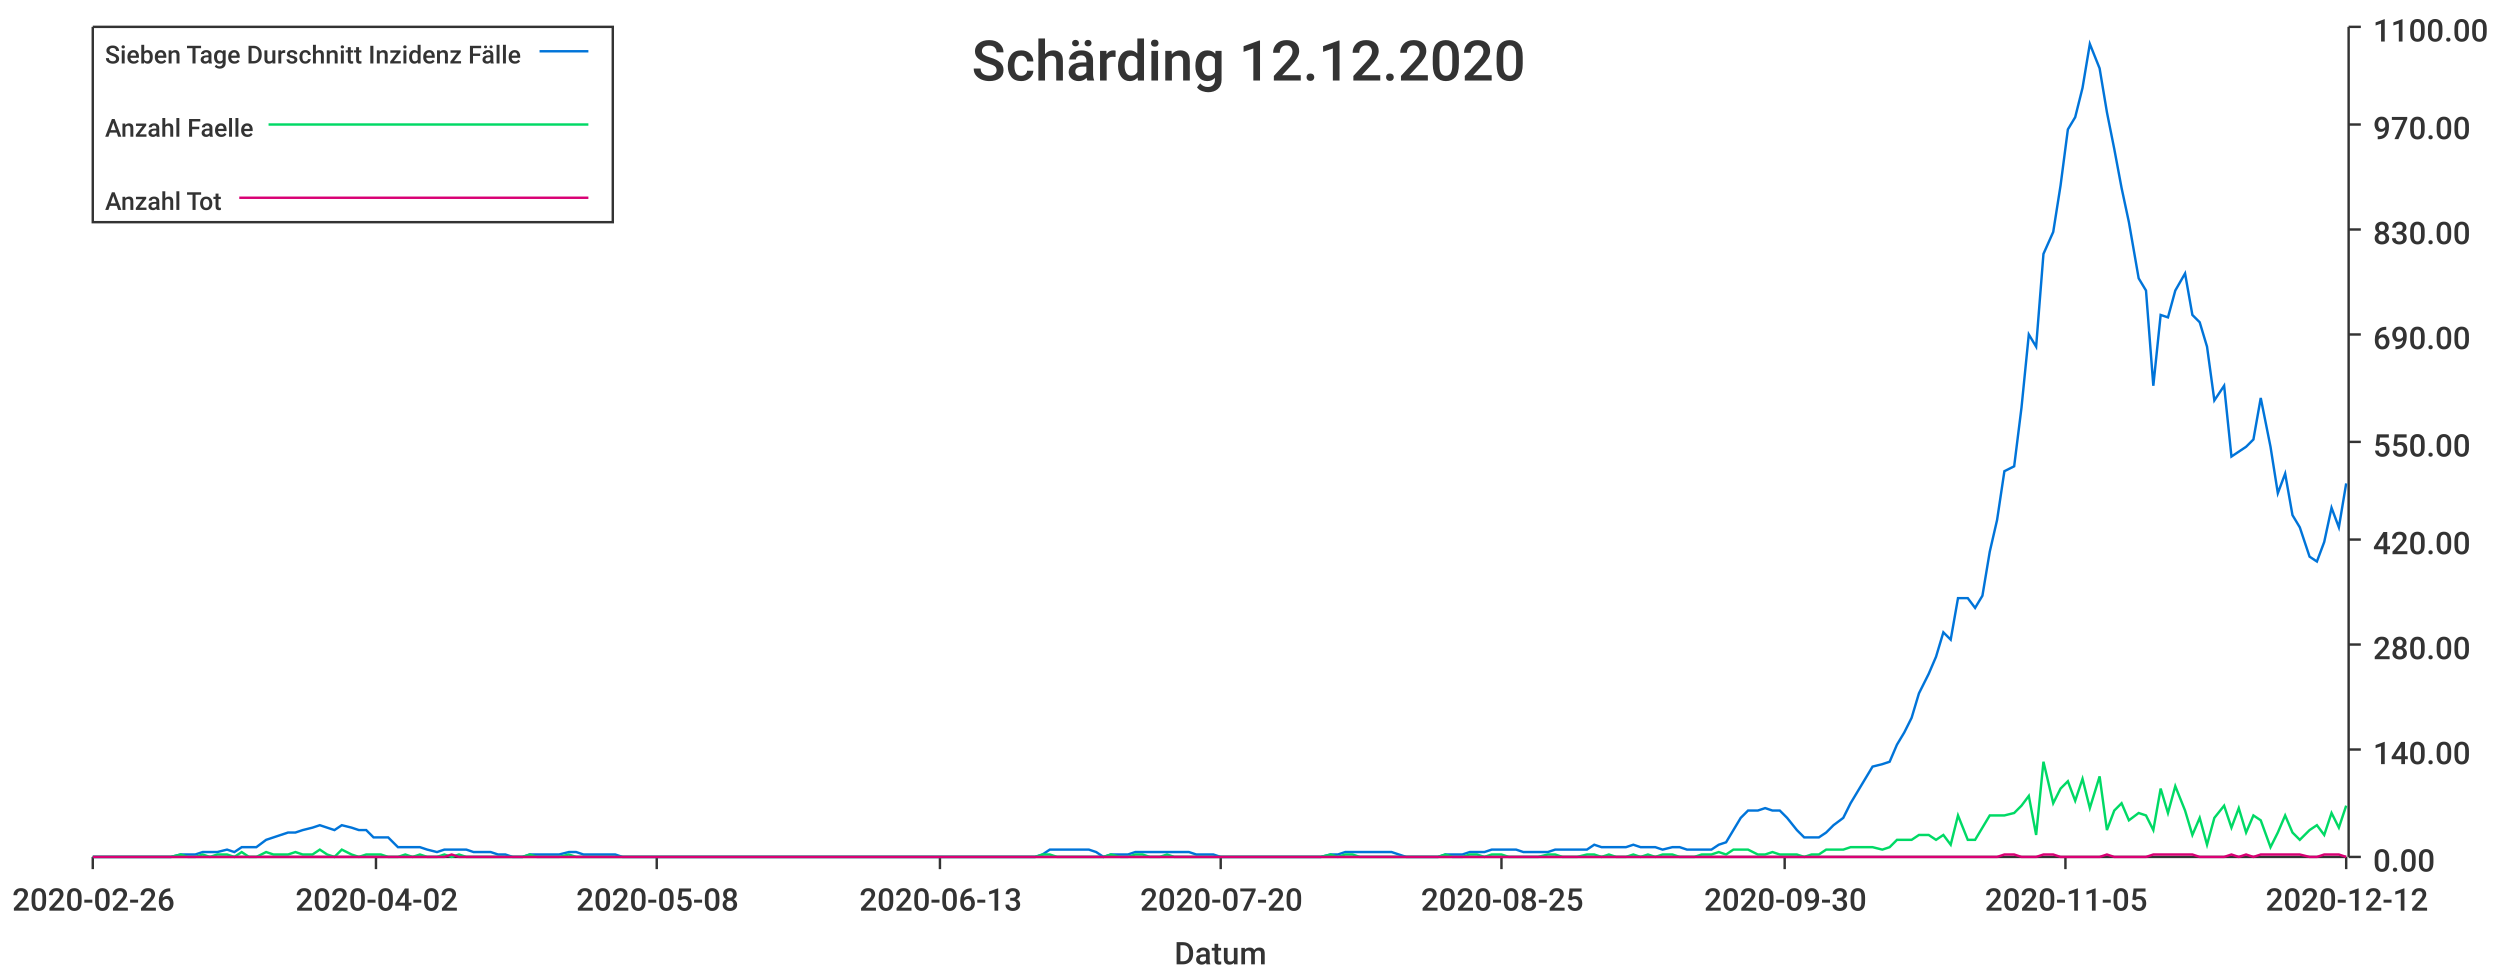
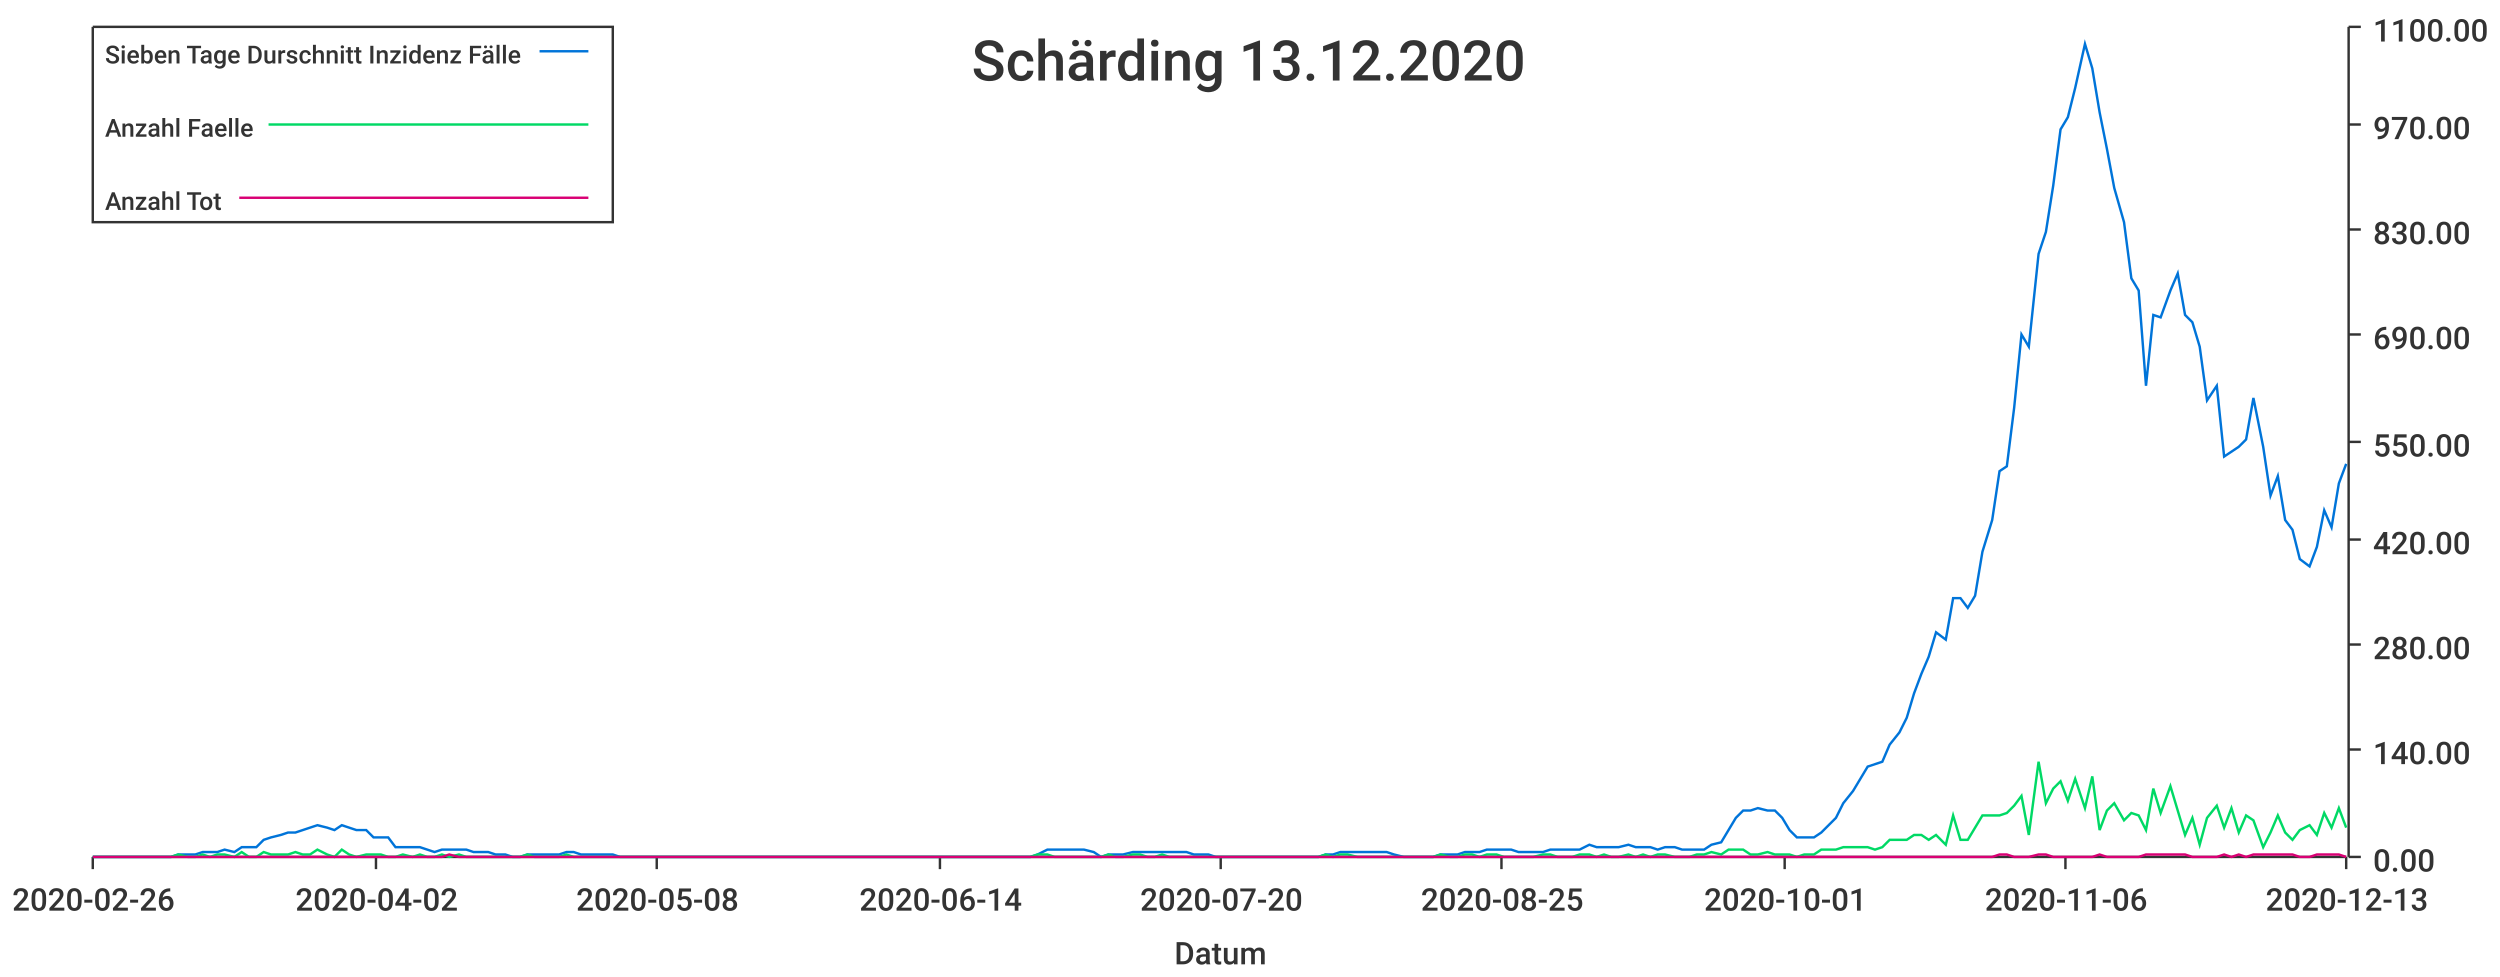
<svg xmlns="http://www.w3.org/2000/svg" width="1024" height="400">\n<path d="M 0 0 L 1024 0 L 1024 400 L 0 400 L 0 0" style="stroke-width:0;stroke:rgba(255,255,255,1.0);fill:rgba(255,255,255,1.0)" />
  <path d="M 38 11 L 961 11 L 961 351 L 38 351 L 38 11" style="stroke-width:0;stroke:rgba(255,255,255,1.0);fill:rgba(255,255,255,1.0)" />
  <path d="M 38 351 L 961 351" style="stroke-width:1;stroke:rgba(51,51,51,1.0);fill:none" />
  <path d="M 38 351 L 38 356" style="stroke-width:1;stroke:rgba(51,51,51,1.0);fill:none" />
  <text x="5" y="373" style="stroke-width:0;stroke:none;fill:rgba(51,51,51,1.0);font-size:12.8px;font-family:'Roboto Medium',sans-serif">2020-02-26</text>
  <path d="M 154 351 L 154 356" style="stroke-width:1;stroke:rgba(51,51,51,1.0);fill:none" />
  <text x="121" y="373" style="stroke-width:0;stroke:none;fill:rgba(51,51,51,1.0);font-size:12.8px;font-family:'Roboto Medium',sans-serif">2020-04-02</text>
  <path d="M 269 351 L 269 356" style="stroke-width:1;stroke:rgba(51,51,51,1.0);fill:none" />
  <text x="236" y="373" style="stroke-width:0;stroke:none;fill:rgba(51,51,51,1.0);font-size:12.8px;font-family:'Roboto Medium',sans-serif">2020-05-08</text>
  <path d="M 385 351 L 385 356" style="stroke-width:1;stroke:rgba(51,51,51,1.0);fill:none" />
-   <text x="352" y="373" style="stroke-width:0;stroke:none;fill:rgba(51,51,51,1.0);font-size:12.8px;font-family:'Roboto Medium',sans-serif">2020-06-13</text>
+   <text x="352" y="373" style="stroke-width:0;stroke:none;fill:rgba(51,51,51,1.0);font-size:12.8px;font-family:'Roboto Medium',sans-serif">2020-06-14</text>
  <path d="M 500 351 L 500 356" style="stroke-width:1;stroke:rgba(51,51,51,1.0);fill:none" />
  <text x="467" y="373" style="stroke-width:0;stroke:none;fill:rgba(51,51,51,1.0);font-size:12.8px;font-family:'Roboto Medium',sans-serif">2020-07-20</text>
  <path d="M 615 351 L 615 356" style="stroke-width:1;stroke:rgba(51,51,51,1.0);fill:none" />
  <text x="582" y="373" style="stroke-width:0;stroke:none;fill:rgba(51,51,51,1.0);font-size:12.8px;font-family:'Roboto Medium',sans-serif">2020-08-25</text>
  <path d="M 731 351 L 731 356" style="stroke-width:1;stroke:rgba(51,51,51,1.0);fill:none" />
-   <text x="698" y="373" style="stroke-width:0;stroke:none;fill:rgba(51,51,51,1.0);font-size:12.8px;font-family:'Roboto Medium',sans-serif">2020-09-30</text>
+   <text x="698" y="373" style="stroke-width:0;stroke:none;fill:rgba(51,51,51,1.0);font-size:12.8px;font-family:'Roboto Medium',sans-serif">2020-10-01</text>
  <path d="M 846 351 L 846 356" style="stroke-width:1;stroke:rgba(51,51,51,1.0);fill:none" />
-   <text x="813" y="373" style="stroke-width:0;stroke:none;fill:rgba(51,51,51,1.0);font-size:12.8px;font-family:'Roboto Medium',sans-serif">2020-11-05</text>
+   <text x="813" y="373" style="stroke-width:0;stroke:none;fill:rgba(51,51,51,1.0);font-size:12.8px;font-family:'Roboto Medium',sans-serif">2020-11-06</text>
  <path d="M 961 351 L 961 356" style="stroke-width:1;stroke:rgba(51,51,51,1.0);fill:none" />
-   <text x="928" y="373" style="stroke-width:0;stroke:none;fill:rgba(51,51,51,1.0);font-size:12.8px;font-family:'Roboto Medium',sans-serif">2020-12-12</text>
+   <text x="928" y="373" style="stroke-width:0;stroke:none;fill:rgba(51,51,51,1.0);font-size:12.8px;font-family:'Roboto Medium',sans-serif">2020-12-13</text>
  <text x="481" y="395" style="stroke-width:0;stroke:none;fill:rgba(51,51,51,1.0);font-size:12.8px;font-family:'Roboto Medium',sans-serif">Datum</text>
  <path d="M 962 351 L 962 11" style="stroke-width:1;stroke:rgba(51,51,51,1.0);fill:none" />
  <path d="M 962 351 L 967 351" style="stroke-width:1;stroke:rgba(51,51,51,1.0);fill:none" />
  <text x="972" y="357" style="stroke-width:0;stroke:none;fill:rgba(51,51,51,1.0);font-size:12.8px;font-family:'Roboto Medium',sans-serif">0.00</text>
  <path d="M 962 307 L 967 307" style="stroke-width:1;stroke:rgba(51,51,51,1.0);fill:none" />
  <text x="972" y="313" style="stroke-width:0;stroke:none;fill:rgba(51,51,51,1.0);font-size:12.8px;font-family:'Roboto Medium',sans-serif">140.00</text>
  <path d="M 962 264 L 967 264" style="stroke-width:1;stroke:rgba(51,51,51,1.0);fill:none" />
  <text x="972" y="270" style="stroke-width:0;stroke:none;fill:rgba(51,51,51,1.0);font-size:12.8px;font-family:'Roboto Medium',sans-serif">280.00</text>
  <path d="M 962 221 L 967 221" style="stroke-width:1;stroke:rgba(51,51,51,1.0);fill:none" />
  <text x="972" y="227" style="stroke-width:0;stroke:none;fill:rgba(51,51,51,1.0);font-size:12.8px;font-family:'Roboto Medium',sans-serif">420.00</text>
  <path d="M 962 181 L 967 181" style="stroke-width:1;stroke:rgba(51,51,51,1.0);fill:none" />
  <text x="972" y="187" style="stroke-width:0;stroke:none;fill:rgba(51,51,51,1.0);font-size:12.8px;font-family:'Roboto Medium',sans-serif">550.00</text>
  <path d="M 962 137 L 967 137" style="stroke-width:1;stroke:rgba(51,51,51,1.0);fill:none" />
  <text x="972" y="143" style="stroke-width:0;stroke:none;fill:rgba(51,51,51,1.0);font-size:12.8px;font-family:'Roboto Medium',sans-serif">690.00</text>
  <path d="M 962 94 L 967 94" style="stroke-width:1;stroke:rgba(51,51,51,1.0);fill:none" />
  <text x="972" y="100" style="stroke-width:0;stroke:none;fill:rgba(51,51,51,1.0);font-size:12.8px;font-family:'Roboto Medium',sans-serif">830.00</text>
  <path d="M 962 51 L 967 51" style="stroke-width:1;stroke:rgba(51,51,51,1.0);fill:none" />
  <text x="972" y="57" style="stroke-width:0;stroke:none;fill:rgba(51,51,51,1.0);font-size:12.8px;font-family:'Roboto Medium',sans-serif">970.00</text>
  <path d="M 962 11 L 967 11" style="stroke-width:1;stroke:rgba(51,51,51,1.0);fill:none" />
  <text x="972" y="17" style="stroke-width:0;stroke:none;fill:rgba(51,51,51,1.0);font-size:12.8px;font-family:'Roboto Medium',sans-serif">1100.00</text>
-   <path d="M 38 351 L 42 351 L 45 351 L 48 351 L 51 351 L 54 351 L 58 351 L 61 351 L 64 351 L 67 351 L 70 351 L 74 350 L 77 350 L 80 350 L 83 349 L 86 349 L 89 349 L 93 348 L 96 349 L 99 347 L 102 347 L 105 347 L 109 344 L 112 343 L 115 342 L 118 341 L 121 341 L 124 340 L 128 339 L 131 338 L 134 339 L 137 340 L 140 338 L 144 339 L 147 340 L 150 340 L 153 343 L 156 343 L 159 343 L 163 347 L 166 347 L 169 347 L 172 347 L 175 348 L 179 349 L 182 348 L 185 348 L 188 348 L 191 348 L 194 349 L 198 349 L 201 349 L 204 350 L 207 350 L 210 351 L 214 351 L 217 350 L 220 350 L 223 350 L 226 350 L 229 350 L 233 349 L 236 349 L 239 350 L 242 350 L 245 350 L 249 350 L 252 350 L 255 351 L 258 351 L 261 351 L 264 351 L 268 351 L 271 351 L 274 351 L 277 351 L 280 351 L 284 351 L 287 351 L 290 351 L 293 351 L 296 351 L 299 351 L 303 351 L 306 351 L 309 351 L 312 351 L 315 351 L 319 351 L 322 351 L 325 351 L 328 351 L 331 351 L 334 351 L 338 351 L 341 351 L 344 351 L 347 351 L 350 351 L 354 351 L 357 351 L 360 351 L 363 351 L 366 351 L 370 351 L 373 351 L 376 351 L 379 351 L 382 351 L 385 351 L 389 351 L 392 351 L 395 351 L 398 351 L 401 351 L 405 351 L 408 351 L 411 351 L 414 351 L 417 351 L 420 351 L 424 351 L 427 350 L 430 348 L 433 348 L 436 348 L 440 348 L 443 348 L 446 348 L 449 349 L 452 351 L 455 350 L 459 350 L 462 350 L 465 349 L 468 349 L 471 349 L 475 349 L 478 349 L 481 349 L 484 349 L 487 349 L 490 350 L 494 350 L 497 350 L 500 351 L 503 351 L 506 351 L 510 351 L 513 351 L 516 351 L 519 351 L 522 351 L 525 351 L 529 351 L 532 351 L 535 351 L 538 351 L 541 351 L 545 350 L 548 350 L 551 349 L 554 349 L 557 349 L 560 349 L 564 349 L 567 349 L 570 349 L 573 350 L 576 351 L 580 351 L 583 351 L 586 351 L 589 351 L 592 350 L 595 350 L 599 350 L 602 349 L 605 349 L 608 349 L 611 348 L 615 348 L 618 348 L 621 348 L 624 349 L 627 349 L 630 349 L 634 349 L 637 348 L 640 348 L 643 348 L 646 348 L 650 348 L 653 346 L 656 347 L 659 347 L 662 347 L 666 347 L 669 346 L 672 347 L 675 347 L 678 347 L 681 348 L 685 347 L 688 347 L 691 348 L 694 348 L 697 348 L 701 348 L 704 346 L 707 345 L 710 340 L 713 335 L 716 332 L 720 332 L 723 331 L 726 332 L 729 332 L 732 335 L 736 340 L 739 343 L 742 343 L 745 343 L 748 341 L 751 338 L 755 335 L 758 329 L 761 324 L 764 319 L 767 314 L 771 313 L 774 312 L 777 305 L 780 300 L 783 294 L 786 284 L 790 276 L 793 269 L 796 259 L 799 262 L 802 245 L 806 245 L 809 249 L 812 244 L 815 226 L 818 213 L 821 193 L 825 191 L 828 167 L 831 137 L 834 142 L 837 104 L 841 95 L 844 76 L 847 53 L 850 48 L 853 36 L 856 18 L 860 28 L 863 46 L 866 61 L 869 77 L 872 91 L 876 114 L 879 119 L 882 158 L 885 129 L 888 130 L 891 119 L 895 112 L 898 129 L 901 132 L 904 142 L 907 164 L 911 158 L 914 187 L 917 185 L 920 183 L 923 180 L 926 163 L 930 183 L 933 202 L 936 194 L 939 211 L 942 216 L 946 228 L 949 230 L 952 222 L 955 208 L 958 216 L 961 198" style="stroke-width:1;stroke:rgba(0,116,217,1.0);fill:none" />
-   <path d="M 38 351 L 42 351 L 45 351 L 48 351 L 51 351 L 54 351 L 58 351 L 61 351 L 64 351 L 67 351 L 70 351 L 74 350 L 77 351 L 80 351 L 83 350 L 86 351 L 89 350 L 93 350 L 96 351 L 99 349 L 102 351 L 105 351 L 109 349 L 112 350 L 115 350 L 118 350 L 121 349 L 124 350 L 128 350 L 131 348 L 134 350 L 137 351 L 140 348 L 144 350 L 147 351 L 150 350 L 153 350 L 156 350 L 159 351 L 163 351 L 166 350 L 169 351 L 172 350 L 175 351 L 179 351 L 182 350 L 185 351 L 188 350 L 191 351 L 194 351 L 198 351 L 201 351 L 204 351 L 207 351 L 210 351 L 214 351 L 217 350 L 220 351 L 223 351 L 226 351 L 229 351 L 233 350 L 236 351 L 239 351 L 242 351 L 245 351 L 249 351 L 252 351 L 255 351 L 258 351 L 261 351 L 264 351 L 268 351 L 271 351 L 274 351 L 277 351 L 280 351 L 284 351 L 287 351 L 290 351 L 293 351 L 296 351 L 299 351 L 303 351 L 306 351 L 309 351 L 312 351 L 315 351 L 319 351 L 322 351 L 325 351 L 328 351 L 331 351 L 334 351 L 338 351 L 341 351 L 344 351 L 347 351 L 350 351 L 354 351 L 357 351 L 360 351 L 363 351 L 366 351 L 370 351 L 373 351 L 376 351 L 379 351 L 382 351 L 385 351 L 389 351 L 392 351 L 395 351 L 398 351 L 401 351 L 405 351 L 408 351 L 411 351 L 414 351 L 417 351 L 420 351 L 424 351 L 427 350 L 430 350 L 433 351 L 436 351 L 440 351 L 443 351 L 446 351 L 449 351 L 452 351 L 455 350 L 459 351 L 462 351 L 465 350 L 468 350 L 471 351 L 475 351 L 478 350 L 481 351 L 484 351 L 487 351 L 490 351 L 494 351 L 497 351 L 500 351 L 503 351 L 506 351 L 510 351 L 513 351 L 516 351 L 519 351 L 522 351 L 525 351 L 529 351 L 532 351 L 535 351 L 538 351 L 541 351 L 545 350 L 548 351 L 551 350 L 554 350 L 557 351 L 560 351 L 564 351 L 567 351 L 570 351 L 573 351 L 576 351 L 580 351 L 583 351 L 586 351 L 589 351 L 592 350 L 595 351 L 599 351 L 602 350 L 605 350 L 608 351 L 611 350 L 615 350 L 618 351 L 621 351 L 624 351 L 627 351 L 630 351 L 634 350 L 637 350 L 640 351 L 643 351 L 646 351 L 650 350 L 653 350 L 656 351 L 659 350 L 662 351 L 666 351 L 669 350 L 672 351 L 675 350 L 678 351 L 681 350 L 685 350 L 688 351 L 691 351 L 694 351 L 697 350 L 701 350 L 704 349 L 707 350 L 710 348 L 713 348 L 716 348 L 720 350 L 723 350 L 726 349 L 729 350 L 732 350 L 736 350 L 739 351 L 742 350 L 745 350 L 748 348 L 751 348 L 755 348 L 758 347 L 761 347 L 764 347 L 767 347 L 771 348 L 774 347 L 777 344 L 780 344 L 783 344 L 786 342 L 790 342 L 793 344 L 796 342 L 799 346 L 802 334 L 806 344 L 809 344 L 812 339 L 815 334 L 818 334 L 821 334 L 825 333 L 828 330 L 831 326 L 834 342 L 837 312 L 841 329 L 844 323 L 847 320 L 850 328 L 853 319 L 856 331 L 860 318 L 863 340 L 866 332 L 869 329 L 872 336 L 876 333 L 879 334 L 882 340 L 885 323 L 888 333 L 891 322 L 895 332 L 898 342 L 901 335 L 904 346 L 907 335 L 911 330 L 914 339 L 917 331 L 920 341 L 923 334 L 926 336 L 930 347 L 933 341 L 936 334 L 939 341 L 942 344 L 946 340 L 949 338 L 952 342 L 955 333 L 958 339 L 961 330" style="stroke-width:1;stroke:rgba(0,217,101,1.0);fill:none" />
-   <path d="M 38 351 L 42 351 L 45 351 L 48 351 L 51 351 L 54 351 L 58 351 L 61 351 L 64 351 L 67 351 L 70 351 L 74 351 L 77 351 L 80 351 L 83 351 L 86 351 L 89 351 L 93 351 L 96 351 L 99 351 L 102 351 L 105 351 L 109 351 L 112 351 L 115 351 L 118 351 L 121 351 L 124 351 L 128 351 L 131 351 L 134 351 L 137 351 L 140 351 L 144 351 L 147 351 L 150 351 L 153 351 L 156 351 L 159 351 L 163 351 L 166 351 L 169 351 L 172 351 L 175 351 L 179 351 L 182 351 L 185 350 L 188 351 L 191 351 L 194 351 L 198 351 L 201 351 L 204 351 L 207 351 L 210 351 L 214 351 L 217 351 L 220 351 L 223 351 L 226 351 L 229 351 L 233 351 L 236 351 L 239 351 L 242 351 L 245 351 L 249 351 L 252 351 L 255 351 L 258 351 L 261 351 L 264 351 L 268 351 L 271 351 L 274 351 L 277 351 L 280 351 L 284 351 L 287 351 L 290 351 L 293 351 L 296 351 L 299 351 L 303 351 L 306 351 L 309 351 L 312 351 L 315 351 L 319 351 L 322 351 L 325 351 L 328 351 L 331 351 L 334 351 L 338 351 L 341 351 L 344 351 L 347 351 L 350 351 L 354 351 L 357 351 L 360 351 L 363 351 L 366 351 L 370 351 L 373 351 L 376 351 L 379 351 L 382 351 L 385 351 L 389 351 L 392 351 L 395 351 L 398 351 L 401 351 L 405 351 L 408 351 L 411 351 L 414 351 L 417 351 L 420 351 L 424 351 L 427 351 L 430 351 L 433 351 L 436 351 L 440 351 L 443 351 L 446 351 L 449 351 L 452 351 L 455 351 L 459 351 L 462 351 L 465 351 L 468 351 L 471 351 L 475 351 L 478 351 L 481 351 L 484 351 L 487 351 L 490 351 L 494 351 L 497 351 L 500 351 L 503 351 L 506 351 L 510 351 L 513 351 L 516 351 L 519 351 L 522 351 L 525 351 L 529 351 L 532 351 L 535 351 L 538 351 L 541 351 L 545 351 L 548 351 L 551 351 L 554 351 L 557 351 L 560 351 L 564 351 L 567 351 L 570 351 L 573 351 L 576 351 L 580 351 L 583 351 L 586 351 L 589 351 L 592 351 L 595 351 L 599 351 L 602 351 L 605 351 L 608 351 L 611 351 L 615 351 L 618 351 L 621 351 L 624 351 L 627 351 L 630 351 L 634 351 L 637 351 L 640 351 L 643 351 L 646 351 L 650 351 L 653 351 L 656 351 L 659 351 L 662 351 L 666 351 L 669 351 L 672 351 L 675 351 L 678 351 L 681 351 L 685 351 L 688 351 L 691 351 L 694 351 L 697 351 L 701 351 L 704 351 L 707 351 L 710 351 L 713 351 L 716 351 L 720 351 L 723 351 L 726 351 L 729 351 L 732 351 L 736 351 L 739 351 L 742 351 L 745 351 L 748 351 L 751 351 L 755 351 L 758 351 L 761 351 L 764 351 L 767 351 L 771 351 L 774 351 L 777 351 L 780 351 L 783 351 L 786 351 L 790 351 L 793 351 L 796 351 L 799 351 L 802 351 L 806 351 L 809 351 L 812 351 L 815 351 L 818 351 L 821 350 L 825 350 L 828 351 L 831 351 L 834 351 L 837 350 L 841 350 L 844 351 L 847 351 L 850 351 L 853 351 L 856 351 L 860 351 L 863 350 L 866 351 L 869 351 L 872 351 L 876 351 L 879 351 L 882 350 L 885 350 L 888 350 L 891 350 L 895 350 L 898 350 L 901 351 L 904 351 L 907 351 L 911 351 L 914 350 L 917 351 L 920 350 L 923 351 L 926 350 L 930 350 L 933 350 L 936 350 L 939 350 L 942 350 L 946 351 L 949 351 L 952 350 L 955 350 L 958 350 L 961 351" style="stroke-width:1;stroke:rgba(217,0,116,1.0);fill:none" />
-   <text x="398" y="33" style="stroke-width:0;stroke:none;fill:rgba(51,51,51,1.0);font-size:23.0px;font-family:'Roboto Medium',sans-serif">Schärding 12.12.2020</text>
+   <path d="M 38 351 L 42 351 L 45 351 L 48 351 L 51 351 L 54 351 L 58 351 L 61 351 L 64 351 L 67 351 L 70 351 L 73 350 L 77 350 L 80 350 L 83 349 L 86 349 L 89 349 L 92 348 L 96 349 L 99 347 L 102 347 L 105 347 L 108 344 L 111 343 L 115 342 L 118 341 L 121 341 L 124 340 L 127 339 L 130 338 L 134 339 L 137 340 L 140 338 L 143 339 L 146 340 L 150 340 L 153 343 L 156 343 L 159 343 L 162 347 L 165 347 L 169 347 L 172 347 L 175 348 L 178 349 L 181 348 L 184 348 L 188 348 L 191 348 L 194 349 L 197 349 L 200 349 L 203 350 L 207 350 L 210 351 L 213 351 L 216 350 L 219 350 L 222 350 L 226 350 L 229 350 L 232 349 L 235 349 L 238 350 L 241 350 L 245 350 L 248 350 L 251 350 L 254 351 L 257 351 L 261 351 L 264 351 L 267 351 L 270 351 L 273 351 L 276 351 L 280 351 L 283 351 L 286 351 L 289 351 L 292 351 L 295 351 L 299 351 L 302 351 L 305 351 L 308 351 L 311 351 L 314 351 L 318 351 L 321 351 L 324 351 L 327 351 L 330 351 L 333 351 L 337 351 L 340 351 L 343 351 L 346 351 L 349 351 L 353 351 L 356 351 L 359 351 L 362 351 L 365 351 L 368 351 L 372 351 L 375 351 L 378 351 L 381 351 L 384 351 L 387 351 L 391 351 L 394 351 L 397 351 L 400 351 L 403 351 L 406 351 L 410 351 L 413 351 L 416 351 L 419 351 L 422 351 L 425 350 L 429 348 L 432 348 L 435 348 L 438 348 L 441 348 L 444 348 L 448 349 L 451 351 L 454 350 L 457 350 L 460 350 L 464 349 L 467 349 L 470 349 L 473 349 L 476 349 L 479 349 L 483 349 L 486 349 L 489 350 L 492 350 L 495 350 L 498 351 L 502 351 L 505 351 L 508 351 L 511 351 L 514 351 L 517 351 L 521 351 L 524 351 L 527 351 L 530 351 L 533 351 L 536 351 L 540 351 L 543 350 L 546 350 L 549 349 L 552 349 L 556 349 L 559 349 L 562 349 L 565 349 L 568 349 L 571 350 L 575 351 L 578 351 L 581 351 L 584 351 L 587 351 L 590 350 L 594 350 L 597 350 L 600 349 L 603 349 L 606 349 L 609 348 L 613 348 L 616 348 L 619 348 L 622 349 L 625 349 L 628 349 L 632 349 L 635 348 L 638 348 L 641 348 L 644 348 L 647 348 L 651 346 L 654 347 L 657 347 L 660 347 L 663 347 L 667 346 L 670 347 L 673 347 L 676 347 L 679 348 L 682 347 L 686 347 L 689 348 L 692 348 L 695 348 L 698 348 L 701 346 L 705 345 L 708 340 L 711 335 L 714 332 L 717 332 L 720 331 L 724 332 L 727 332 L 730 335 L 733 340 L 736 343 L 739 343 L 743 343 L 746 341 L 749 338 L 752 335 L 755 329 L 759 324 L 762 319 L 765 314 L 768 313 L 771 312 L 774 305 L 778 300 L 781 294 L 784 284 L 787 276 L 790 269 L 793 259 L 797 262 L 800 245 L 803 245 L 806 249 L 809 244 L 812 226 L 816 213 L 819 193 L 822 191 L 825 167 L 828 137 L 831 142 L 835 104 L 838 95 L 841 76 L 844 53 L 847 48 L 850 36 L 854 18 L 857 28 L 860 46 L 863 61 L 866 77 L 870 91 L 873 114 L 876 119 L 879 158 L 882 129 L 885 130 L 889 119 L 892 112 L 895 129 L 898 132 L 901 142 L 904 164 L 908 158 L 911 187 L 914 185 L 917 183 L 920 180 L 923 163 L 927 183 L 930 203 L 933 195 L 936 213 L 939 217 L 942 229 L 946 232 L 949 224 L 952 209 L 955 216 L 958 198 L 961 190" style="stroke-width:1;stroke:rgba(0,116,217,1.0);fill:none" />
+   <path d="M 38 351 L 42 351 L 45 351 L 48 351 L 51 351 L 54 351 L 58 351 L 61 351 L 64 351 L 67 351 L 70 351 L 73 350 L 77 351 L 80 351 L 83 350 L 86 351 L 89 350 L 92 350 L 96 351 L 99 349 L 102 351 L 105 351 L 108 349 L 111 350 L 115 350 L 118 350 L 121 349 L 124 350 L 127 350 L 130 348 L 134 350 L 137 351 L 140 348 L 143 350 L 146 351 L 150 350 L 153 350 L 156 350 L 159 351 L 162 351 L 165 350 L 169 351 L 172 350 L 175 351 L 178 351 L 181 350 L 184 351 L 188 350 L 191 351 L 194 351 L 197 351 L 200 351 L 203 351 L 207 351 L 210 351 L 213 351 L 216 350 L 219 351 L 222 351 L 226 351 L 229 351 L 232 350 L 235 351 L 238 351 L 241 351 L 245 351 L 248 351 L 251 351 L 254 351 L 257 351 L 261 351 L 264 351 L 267 351 L 270 351 L 273 351 L 276 351 L 280 351 L 283 351 L 286 351 L 289 351 L 292 351 L 295 351 L 299 351 L 302 351 L 305 351 L 308 351 L 311 351 L 314 351 L 318 351 L 321 351 L 324 351 L 327 351 L 330 351 L 333 351 L 337 351 L 340 351 L 343 351 L 346 351 L 349 351 L 353 351 L 356 351 L 359 351 L 362 351 L 365 351 L 368 351 L 372 351 L 375 351 L 378 351 L 381 351 L 384 351 L 387 351 L 391 351 L 394 351 L 397 351 L 400 351 L 403 351 L 406 351 L 410 351 L 413 351 L 416 351 L 419 351 L 422 351 L 425 350 L 429 350 L 432 351 L 435 351 L 438 351 L 441 351 L 444 351 L 448 351 L 451 351 L 454 350 L 457 351 L 460 351 L 464 350 L 467 350 L 470 351 L 473 351 L 476 350 L 479 351 L 483 351 L 486 351 L 489 351 L 492 351 L 495 351 L 498 351 L 502 351 L 505 351 L 508 351 L 511 351 L 514 351 L 517 351 L 521 351 L 524 351 L 527 351 L 530 351 L 533 351 L 536 351 L 540 351 L 543 350 L 546 351 L 549 350 L 552 350 L 556 351 L 559 351 L 562 351 L 565 351 L 568 351 L 571 351 L 575 351 L 578 351 L 581 351 L 584 351 L 587 351 L 590 350 L 594 351 L 597 351 L 600 350 L 603 350 L 606 351 L 609 350 L 613 350 L 616 351 L 619 351 L 622 351 L 625 351 L 628 351 L 632 350 L 635 350 L 638 351 L 641 351 L 644 351 L 647 350 L 651 350 L 654 351 L 657 350 L 660 351 L 663 351 L 667 350 L 670 351 L 673 350 L 676 351 L 679 350 L 682 350 L 686 351 L 689 351 L 692 351 L 695 350 L 698 350 L 701 349 L 705 350 L 708 348 L 711 348 L 714 348 L 717 350 L 720 350 L 724 349 L 727 350 L 730 350 L 733 350 L 736 351 L 739 350 L 743 350 L 746 348 L 749 348 L 752 348 L 755 347 L 759 347 L 762 347 L 765 347 L 768 348 L 771 347 L 774 344 L 778 344 L 781 344 L 784 342 L 787 342 L 790 344 L 793 342 L 797 346 L 800 334 L 803 344 L 806 344 L 809 339 L 812 334 L 816 334 L 819 334 L 822 333 L 825 330 L 828 326 L 831 342 L 835 312 L 838 329 L 841 323 L 844 320 L 847 328 L 850 319 L 854 331 L 857 318 L 860 340 L 863 332 L 866 329 L 870 336 L 873 333 L 876 334 L 879 340 L 882 323 L 885 333 L 889 322 L 892 332 L 895 342 L 898 335 L 901 346 L 904 335 L 908 330 L 911 339 L 914 331 L 917 341 L 920 334 L 923 336 L 927 347 L 930 341 L 933 334 L 936 341 L 939 344 L 942 340 L 946 338 L 949 342 L 952 333 L 955 339 L 958 331 L 961 339" style="stroke-width:1;stroke:rgba(0,217,101,1.0);fill:none" />
+   <path d="M 38 351 L 42 351 L 45 351 L 48 351 L 51 351 L 54 351 L 58 351 L 61 351 L 64 351 L 67 351 L 70 351 L 73 351 L 77 351 L 80 351 L 83 351 L 86 351 L 89 351 L 92 351 L 96 351 L 99 351 L 102 351 L 105 351 L 108 351 L 111 351 L 115 351 L 118 351 L 121 351 L 124 351 L 127 351 L 130 351 L 134 351 L 137 351 L 140 351 L 143 351 L 146 351 L 150 351 L 153 351 L 156 351 L 159 351 L 162 351 L 165 351 L 169 351 L 172 351 L 175 351 L 178 351 L 181 351 L 184 350 L 188 351 L 191 351 L 194 351 L 197 351 L 200 351 L 203 351 L 207 351 L 210 351 L 213 351 L 216 351 L 219 351 L 222 351 L 226 351 L 229 351 L 232 351 L 235 351 L 238 351 L 241 351 L 245 351 L 248 351 L 251 351 L 254 351 L 257 351 L 261 351 L 264 351 L 267 351 L 270 351 L 273 351 L 276 351 L 280 351 L 283 351 L 286 351 L 289 351 L 292 351 L 295 351 L 299 351 L 302 351 L 305 351 L 308 351 L 311 351 L 314 351 L 318 351 L 321 351 L 324 351 L 327 351 L 330 351 L 333 351 L 337 351 L 340 351 L 343 351 L 346 351 L 349 351 L 353 351 L 356 351 L 359 351 L 362 351 L 365 351 L 368 351 L 372 351 L 375 351 L 378 351 L 381 351 L 384 351 L 387 351 L 391 351 L 394 351 L 397 351 L 400 351 L 403 351 L 406 351 L 410 351 L 413 351 L 416 351 L 419 351 L 422 351 L 425 351 L 429 351 L 432 351 L 435 351 L 438 351 L 441 351 L 444 351 L 448 351 L 451 351 L 454 351 L 457 351 L 460 351 L 464 351 L 467 351 L 470 351 L 473 351 L 476 351 L 479 351 L 483 351 L 486 351 L 489 351 L 492 351 L 495 351 L 498 351 L 502 351 L 505 351 L 508 351 L 511 351 L 514 351 L 517 351 L 521 351 L 524 351 L 527 351 L 530 351 L 533 351 L 536 351 L 540 351 L 543 351 L 546 351 L 549 351 L 552 351 L 556 351 L 559 351 L 562 351 L 565 351 L 568 351 L 571 351 L 575 351 L 578 351 L 581 351 L 584 351 L 587 351 L 590 351 L 594 351 L 597 351 L 600 351 L 603 351 L 606 351 L 609 351 L 613 351 L 616 351 L 619 351 L 622 351 L 625 351 L 628 351 L 632 351 L 635 351 L 638 351 L 641 351 L 644 351 L 647 351 L 651 351 L 654 351 L 657 351 L 660 351 L 663 351 L 667 351 L 670 351 L 673 351 L 676 351 L 679 351 L 682 351 L 686 351 L 689 351 L 692 351 L 695 351 L 698 351 L 701 351 L 705 351 L 708 351 L 711 351 L 714 351 L 717 351 L 720 351 L 724 351 L 727 351 L 730 351 L 733 351 L 736 351 L 739 351 L 743 351 L 746 351 L 749 351 L 752 351 L 755 351 L 759 351 L 762 351 L 765 351 L 768 351 L 771 351 L 774 351 L 778 351 L 781 351 L 784 351 L 787 351 L 790 351 L 793 351 L 797 351 L 800 351 L 803 351 L 806 351 L 809 351 L 812 351 L 816 351 L 819 350 L 822 350 L 825 351 L 828 351 L 831 351 L 835 350 L 838 350 L 841 351 L 844 351 L 847 351 L 850 351 L 854 351 L 857 351 L 860 350 L 863 351 L 866 351 L 870 351 L 873 351 L 876 351 L 879 350 L 882 350 L 885 350 L 889 350 L 892 350 L 895 350 L 898 351 L 901 351 L 904 351 L 908 351 L 911 350 L 914 351 L 917 350 L 920 351 L 923 350 L 927 350 L 930 350 L 933 350 L 936 350 L 939 350 L 942 351 L 946 351 L 949 350 L 952 350 L 955 350 L 958 350 L 961 351" style="stroke-width:1;stroke:rgba(217,0,116,1.0);fill:none" />
+   <text x="398" y="33" style="stroke-width:0;stroke:none;fill:rgba(51,51,51,1.0);font-size:23.0px;font-family:'Roboto Medium',sans-serif">Schärding 13.12.2020</text>
  <path d="M 38 11 L 251 11 L 251 91 L 38 91 L 38 11" style="stroke-width:1;stroke:rgba(51,51,51,1.0);fill:rgba(255,255,255,1.0)" />
  <text x="43" y="26" style="stroke-width:0;stroke:none;fill:rgba(51,51,51,1.0);font-size:10.2px;font-family:'Roboto Medium',sans-serif">Sieben Tage Durschnitt Inzidenz Fälle</text>
  <path d="M 221 21 L 241 21" style="stroke-width:1;stroke:rgba(0,116,217,1.0);fill:none" />
  <text x="43" y="56" style="stroke-width:0;stroke:none;fill:rgba(51,51,51,1.0);font-size:10.2px;font-family:'Roboto Medium',sans-serif">Anzahl Faelle</text>
  <path d="M 110 51 L 241 51" style="stroke-width:1;stroke:rgba(0,217,101,1.0);fill:none" />
  <text x="43" y="86" style="stroke-width:0;stroke:none;fill:rgba(51,51,51,1.0);font-size:10.2px;font-family:'Roboto Medium',sans-serif">Anzahl Tot</text>
  <path d="M 98 81 L 241 81" style="stroke-width:1;stroke:rgba(217,0,116,1.0);fill:none" />
</svg>
